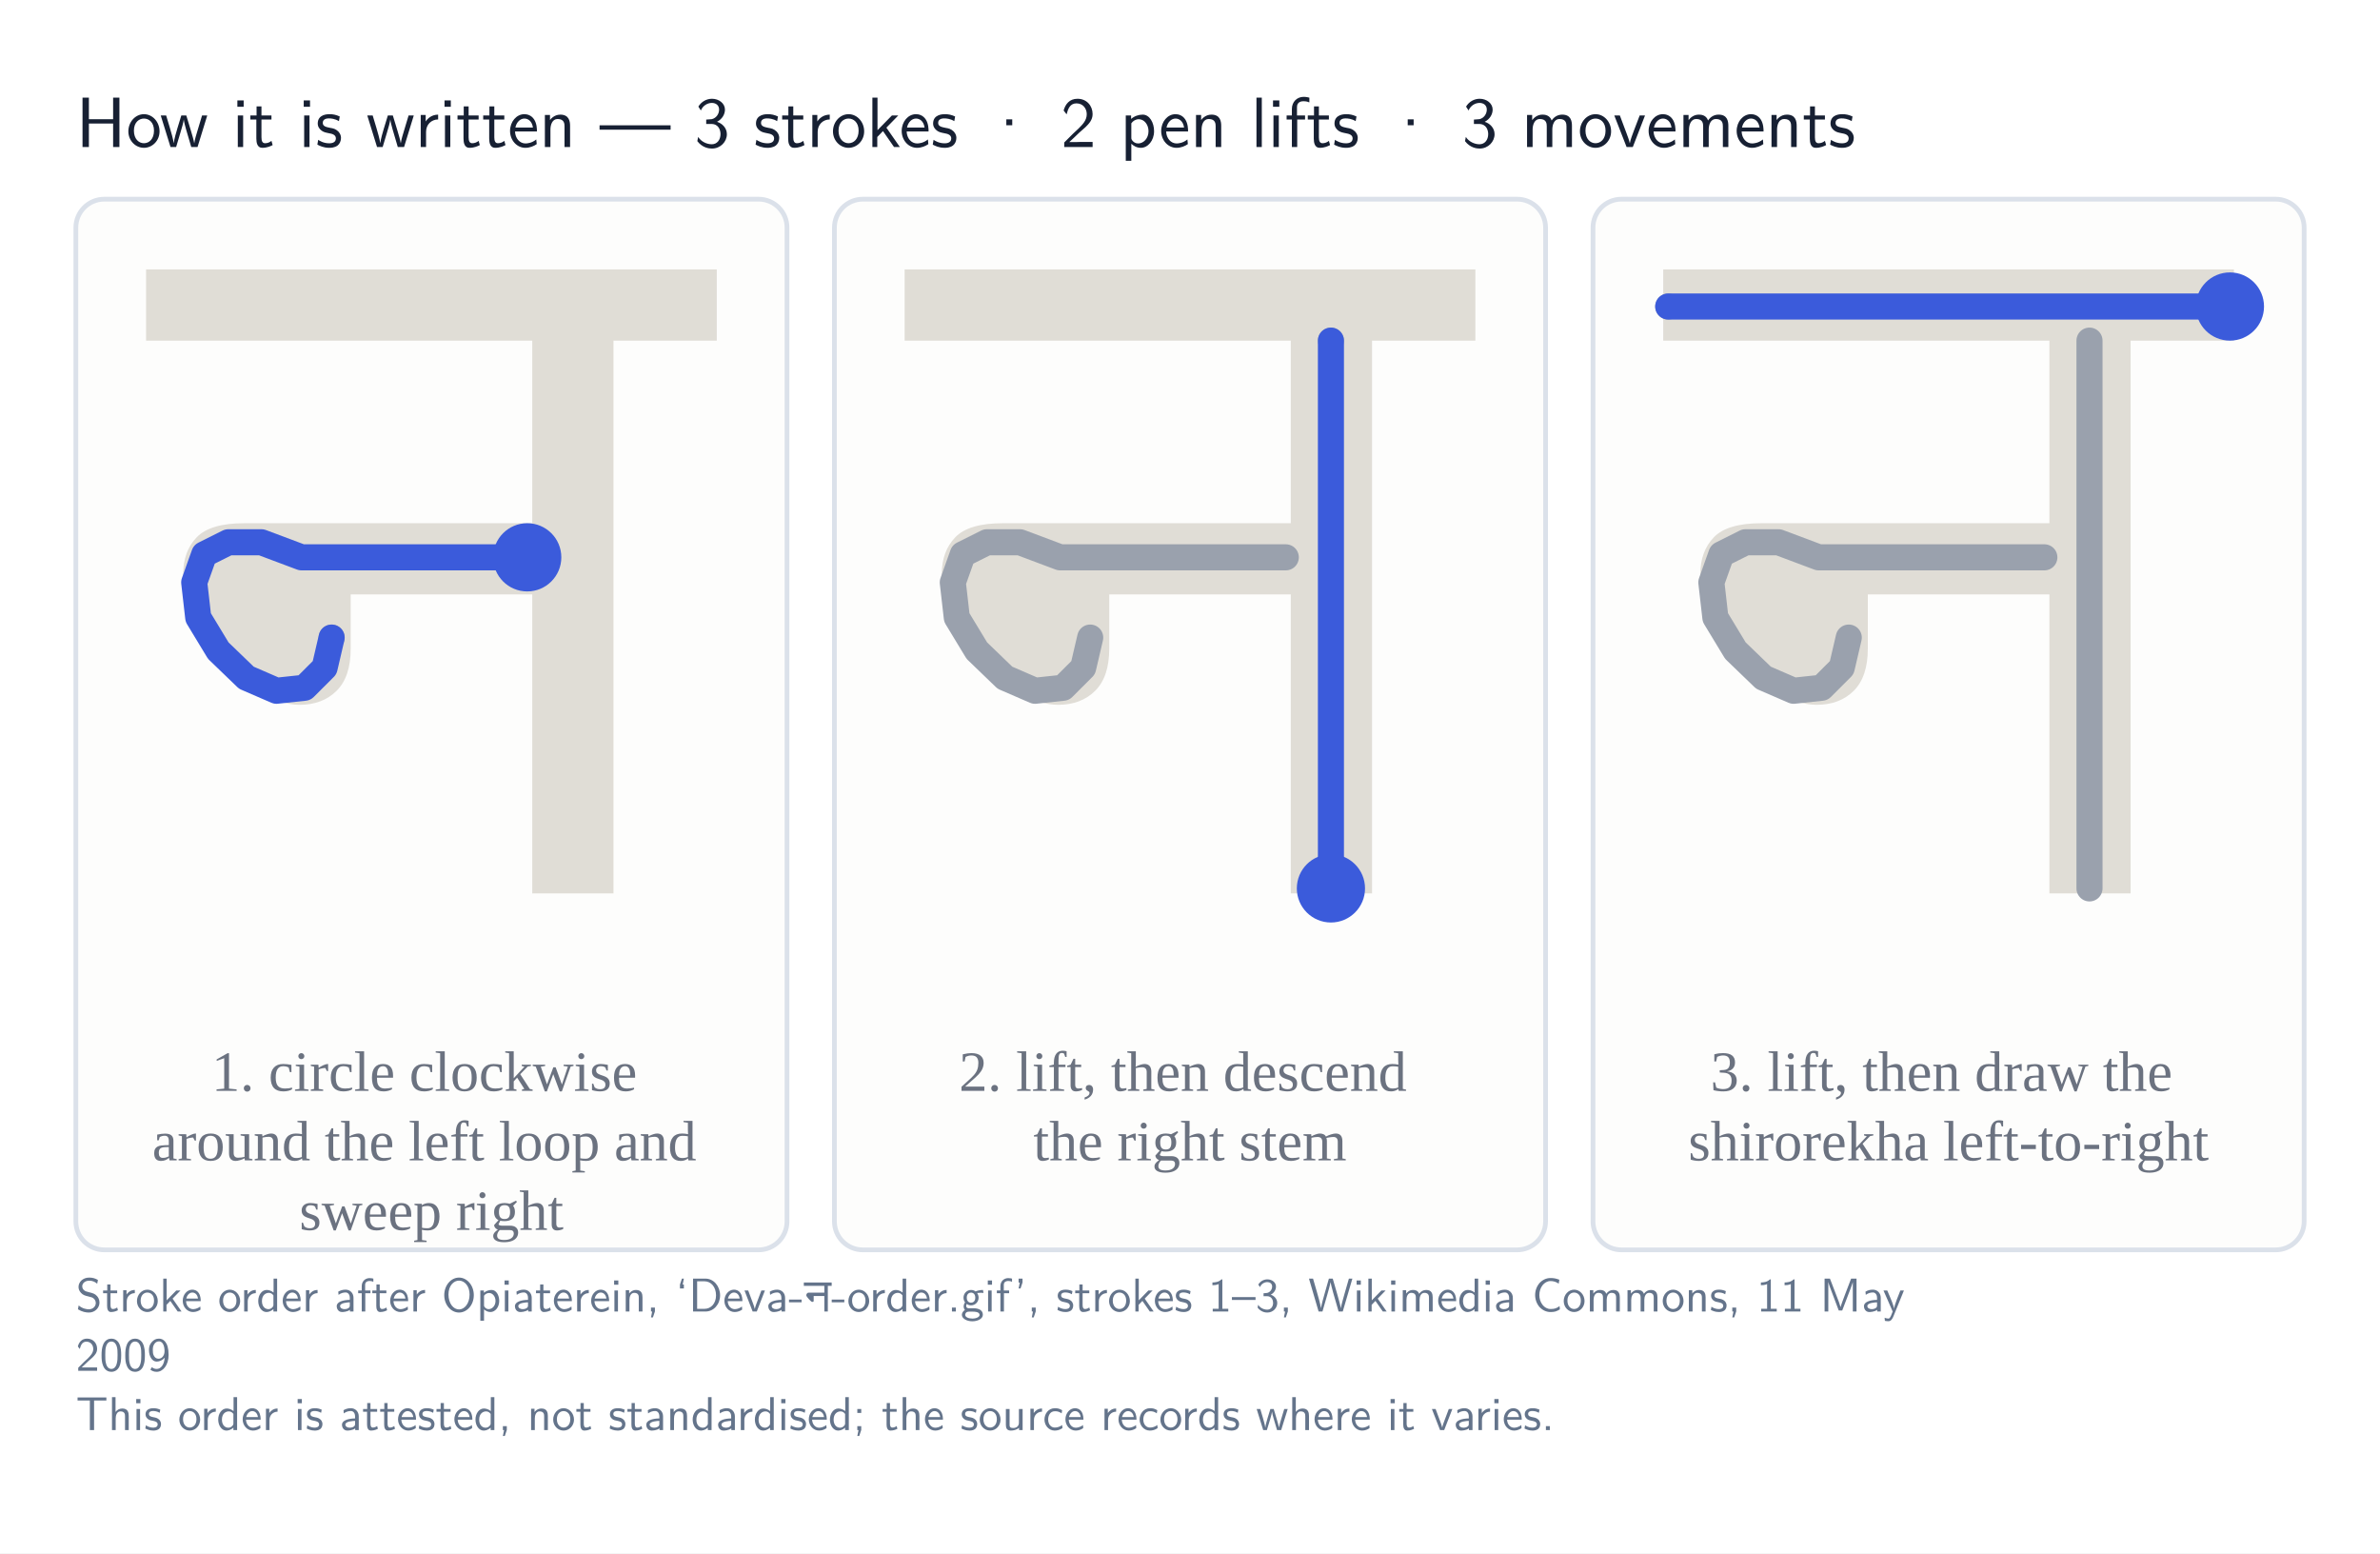
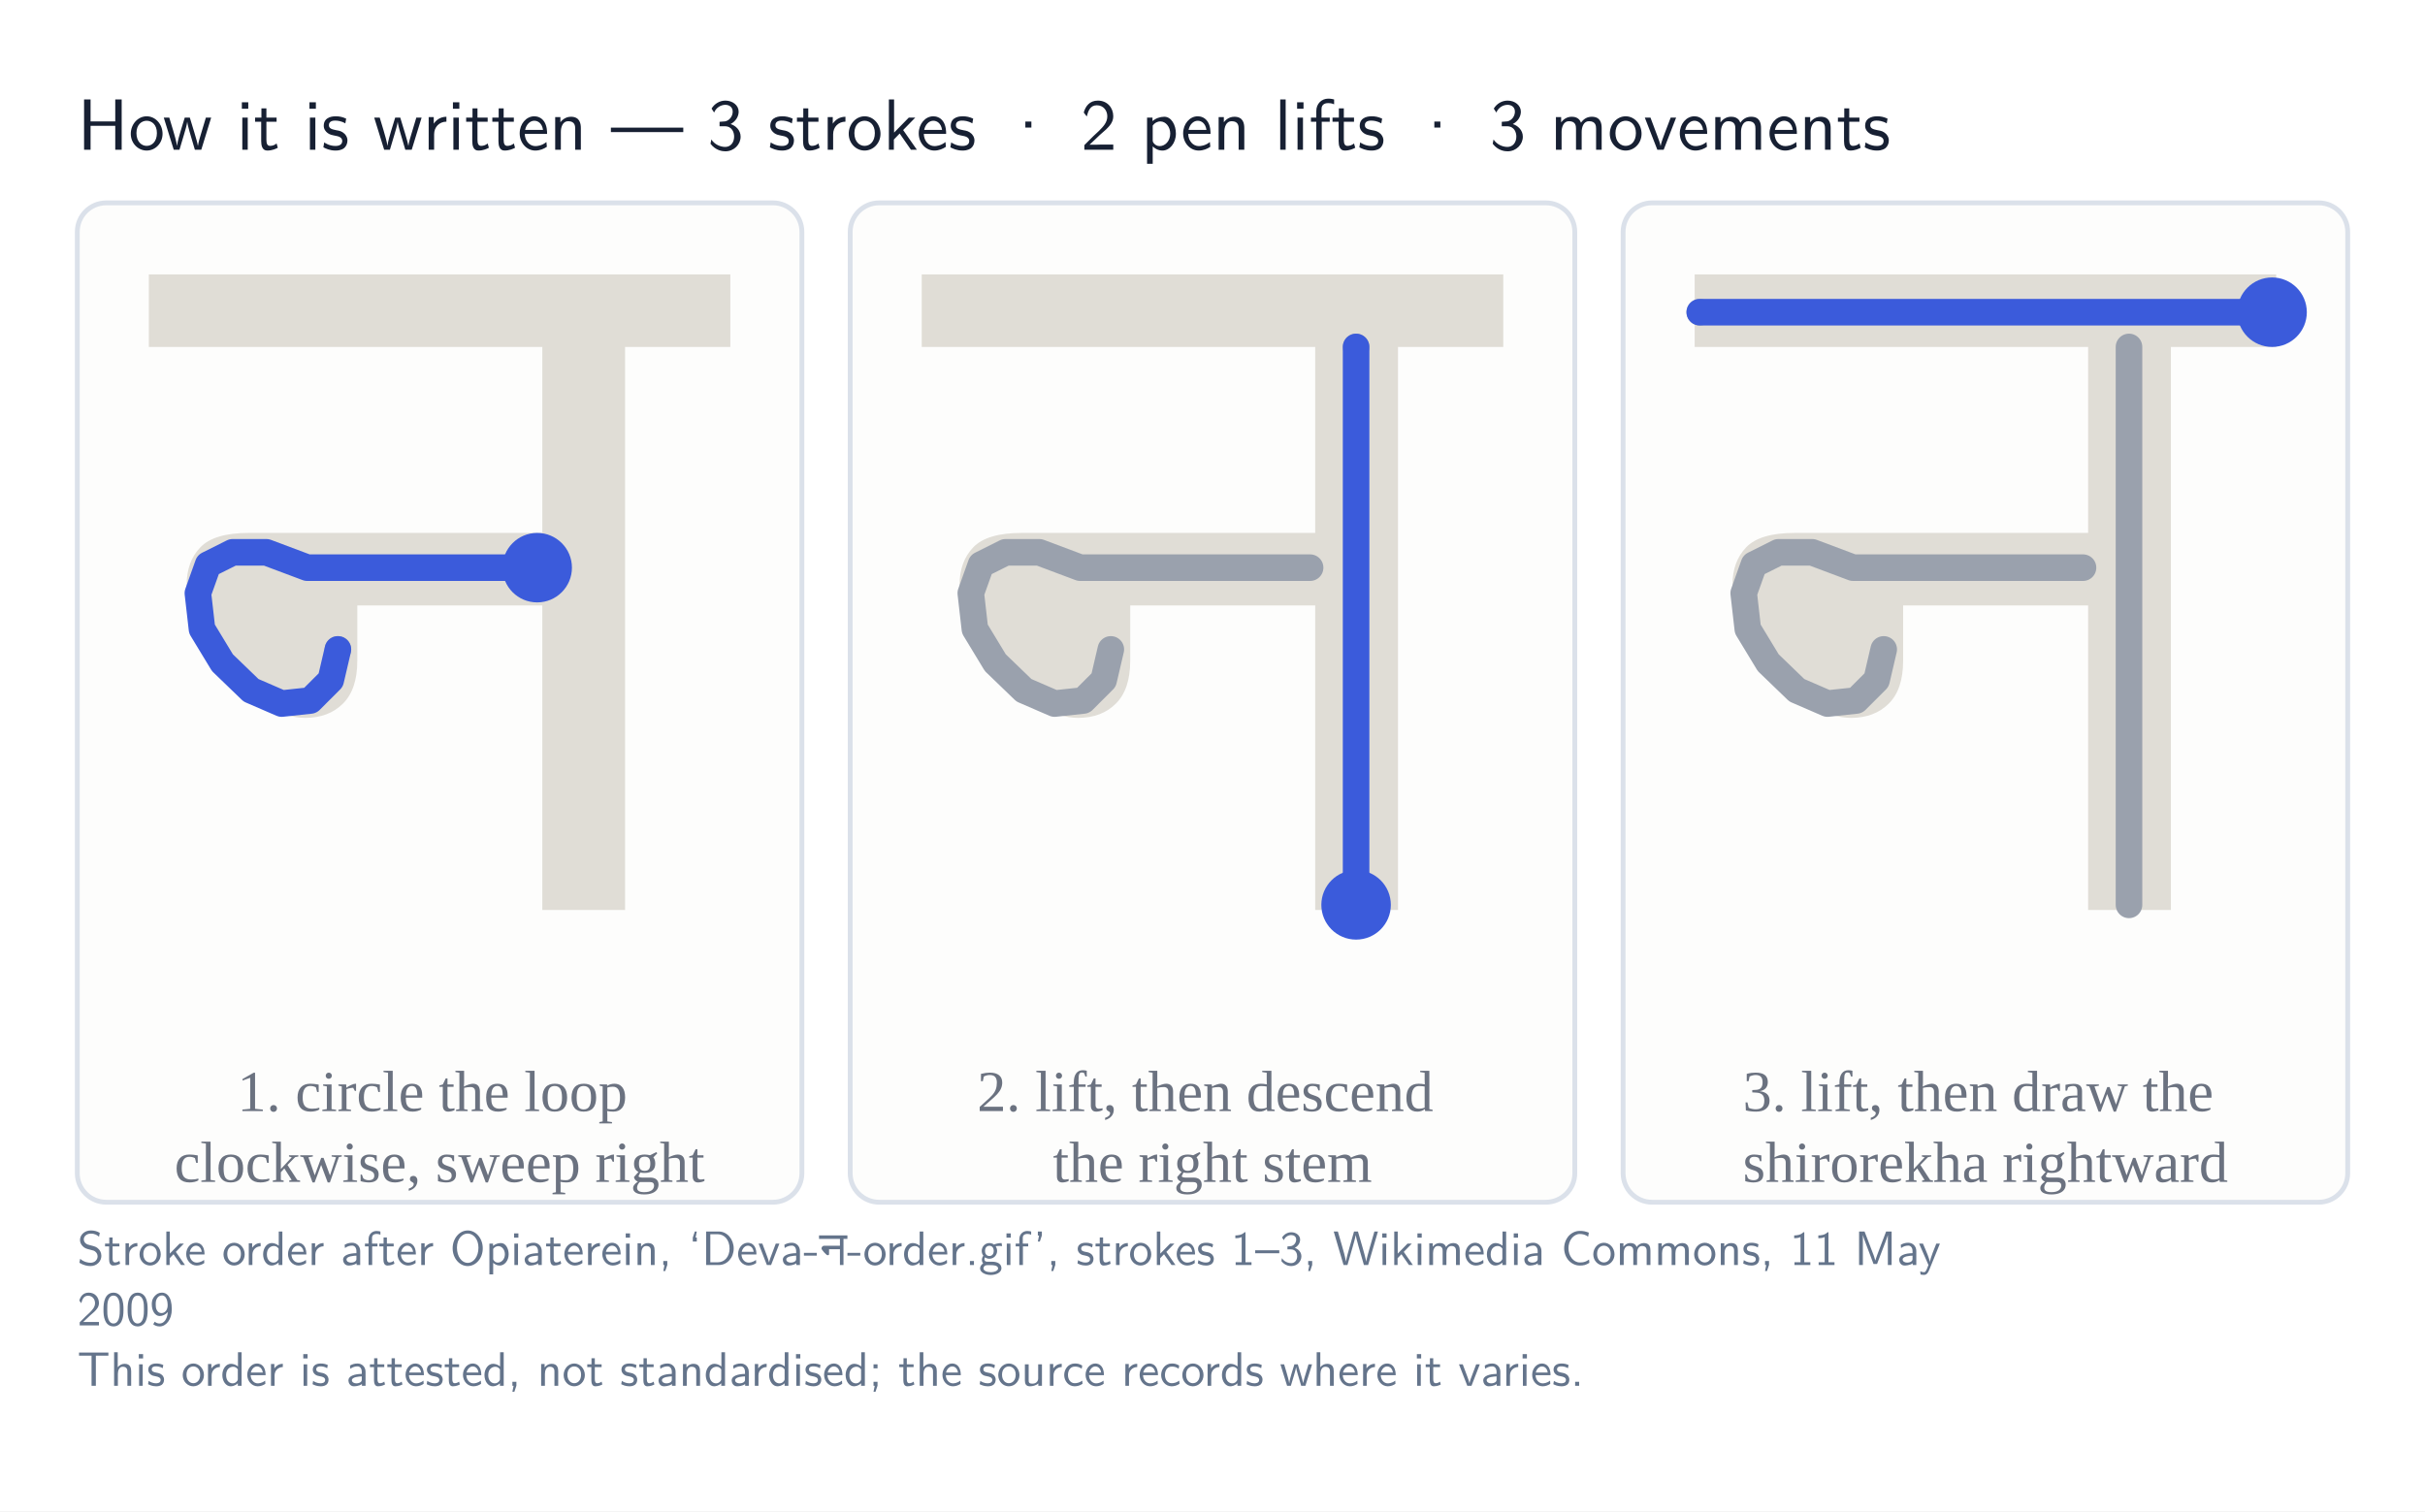
- <svg xmlns="http://www.w3.org/2000/svg" width="502" height="327.57" viewBox="0 0 502 327.57" role="img" aria-label="How to write न: 3 strokes · 2 pen lifts · 3 movements">
-   <rect x="0" y="0" width="502" height="327.57" fill="#ffffff" />
+ <svg xmlns="http://www.w3.org/2000/svg" width="502" height="312.91" viewBox="0 0 502 312.91" role="img" aria-label="How to write न: 3 strokes · 2 pen lifts · 3 movements">
+   <rect x="0" y="0" width="502" height="312.91" fill="#ffffff" />
  <text x="16" y="31" font-family="Latin Modern Sans, sans-serif" font-size="15" fill="#172033">How it is written — 3 strokes · 2 pen lifts · 3 movements</text>
-   <rect x="16" y="42" width="150" height="221.57" rx="6" fill="#fdfdfc" stroke="#dbe1ea" stroke-width="1" />
-   <svg x="16" y="42" width="150" height="221.57" viewBox="-70 -692 709 1047.3" preserveAspectRatio="xMidYMid meet" overflow="hidden">
+   <rect x="16" y="42" width="150" height="206.91" rx="6" fill="#fdfdfc" stroke="#dbe1ea" stroke-width="1" />
+   <svg x="16" y="42" width="150" height="206.91" viewBox="-70 -692 709 978" preserveAspectRatio="xMidYMid meet" overflow="hidden">
    <g transform="scale(1,-1)">
      <path class="ductus__glyph" d="M0 622L569 622L569 551L466 551L466 0L385 0L385 298L204 298L204 244Q204 216 190 202Q176 188 153 188Q135 188 114.5 200Q94 212 76.5 232Q59 252 48 274.5Q37 297 37 318Q37 341 50.5 355Q64 369 98 369L385 369L385 551L0 551L0 622Z" fill="#e0ddd6" fill-rule="nonzero" />
      <path class="ductus__done" d="M185 255 L185 255" fill="none" stroke="#9aa1ad" stroke-width="26" stroke-linecap="round" stroke-linejoin="round" />
      <path class="ductus__pen" d="M185 255 L178 225 L158 205 L130 202 L100 215 L72 242 L52 275 L48 310 L58 338 L82 350 L115 350 L155 335 L205 335 L260 335 L320 335 L380 335" fill="none" stroke="#3b5bdb" stroke-width="26" stroke-linecap="round" stroke-linejoin="round" />
      <circle class="ductus__tip" cx="380" cy="335" r="34" fill="#3b5bdb" />
    </g>
    <text class="ductus__caption" x="284.5" y="196.8" text-anchor="middle" font-size="56.8" fill="#6b7280">
-       <tspan x="284.5" y="196.8">1. circle clockwise</tspan>
-       <tspan x="284.5" y="266.1">around the left loop and</tspan>
-       <tspan x="284.5" y="335.4">sweep right</tspan>
+       <tspan x="284.5" y="196.8">1. circle the loop</tspan>
+       <tspan x="284.5" y="266.1">clockwise, sweep right</tspan>
    </text>
  </svg>
-   <rect x="176" y="42" width="150" height="221.57" rx="6" fill="#fdfdfc" stroke="#dbe1ea" stroke-width="1" />
-   <svg x="176" y="42" width="150" height="221.57" viewBox="-70 -692 709 1047.3" preserveAspectRatio="xMidYMid meet" overflow="hidden">
+   <rect x="176" y="42" width="150" height="206.91" rx="6" fill="#fdfdfc" stroke="#dbe1ea" stroke-width="1" />
+   <svg x="176" y="42" width="150" height="206.91" viewBox="-70 -692 709 978" preserveAspectRatio="xMidYMid meet" overflow="hidden">
    <g transform="scale(1,-1)">
      <path class="ductus__glyph" d="M0 622L569 622L569 551L466 551L466 0L385 0L385 298L204 298L204 244Q204 216 190 202Q176 188 153 188Q135 188 114.5 200Q94 212 76.5 232Q59 252 48 274.5Q37 297 37 318Q37 341 50.5 355Q64 369 98 369L385 369L385 551L0 551L0 622Z" fill="#e0ddd6" fill-rule="nonzero" />
      <path class="ductus__done" d="M185 255 L178 225 L158 205 L130 202 L100 215 L72 242 L52 275 L48 310 L58 338 L82 350 L115 350 L155 335 L205 335 L260 335 L320 335 L380 335" fill="none" stroke="#9aa1ad" stroke-width="26" stroke-linecap="round" stroke-linejoin="round" />
      <path class="ductus__done" d="M425 551 L425 551" fill="none" stroke="#9aa1ad" stroke-width="26" stroke-linecap="round" stroke-linejoin="round" />
      <path class="ductus__pen" d="M425 551 L425 475 L425 395 L425 315 L425 235 L425 155 L425 75 L425 5" fill="none" stroke="#3b5bdb" stroke-width="26" stroke-linecap="round" stroke-linejoin="round" />
      <circle class="ductus__tip" cx="425" cy="5" r="34" fill="#3b5bdb" />
    </g>
    <text class="ductus__caption" x="284.5" y="196.8" text-anchor="middle" font-size="56.8" fill="#6b7280">
      <tspan x="284.5" y="196.8">2. lift, then descend</tspan>
      <tspan x="284.5" y="266.1">the right stem</tspan>
    </text>
  </svg>
-   <rect x="336" y="42" width="150" height="221.57" rx="6" fill="#fdfdfc" stroke="#dbe1ea" stroke-width="1" />
-   <svg x="336" y="42" width="150" height="221.57" viewBox="-70 -692 709 1047.3" preserveAspectRatio="xMidYMid meet" overflow="hidden">
+   <rect x="336" y="42" width="150" height="206.91" rx="6" fill="#fdfdfc" stroke="#dbe1ea" stroke-width="1" />
+   <svg x="336" y="42" width="150" height="206.91" viewBox="-70 -692 709 978" preserveAspectRatio="xMidYMid meet" overflow="hidden">
    <g transform="scale(1,-1)">
      <path class="ductus__glyph" d="M0 622L569 622L569 551L466 551L466 0L385 0L385 298L204 298L204 244Q204 216 190 202Q176 188 153 188Q135 188 114.5 200Q94 212 76.5 232Q59 252 48 274.5Q37 297 37 318Q37 341 50.5 355Q64 369 98 369L385 369L385 551L0 551L0 622Z" fill="#e0ddd6" fill-rule="nonzero" />
      <path class="ductus__done" d="M185 255 L178 225 L158 205 L130 202 L100 215 L72 242 L52 275 L48 310 L58 338 L82 350 L115 350 L155 335 L205 335 L260 335 L320 335 L380 335" fill="none" stroke="#9aa1ad" stroke-width="26" stroke-linecap="round" stroke-linejoin="round" />
      <path class="ductus__done" d="M425 551 L425 475 L425 395 L425 315 L425 235 L425 155 L425 75 L425 5" fill="none" stroke="#9aa1ad" stroke-width="26" stroke-linecap="round" stroke-linejoin="round" />
      <path class="ductus__done" d="M5 585 L5 585" fill="none" stroke="#9aa1ad" stroke-width="26" stroke-linecap="round" stroke-linejoin="round" />
      <path class="ductus__pen" d="M5 585 L80 585 L155 585 L230 585 L305 585 L380 585 L455 585 L565 585" fill="none" stroke="#3b5bdb" stroke-width="26" stroke-linecap="round" stroke-linejoin="round" />
      <circle class="ductus__tip" cx="565" cy="585" r="34" fill="#3b5bdb" />
    </g>
    <text class="ductus__caption" x="284.5" y="196.8" text-anchor="middle" font-size="56.8" fill="#6b7280">
      <tspan x="284.5" y="196.8">3. lift, then draw the</tspan>
-       <tspan x="284.5" y="266.1">shirorekha left-to-right</tspan>
+       <tspan x="284.5" y="266.1">shirorekha rightward</tspan>
    </text>
  </svg>
-   <text x="16" y="276.57" font-family="Latin Modern Sans, sans-serif" font-size="10" fill="#64748b">Stroke order after Opiaterein, ‘Deva-न-order.gif’, strokes 1–3, Wikimedia Commons, 11 May</text>
-   <text x="16" y="289.07" font-family="Latin Modern Sans, sans-serif" font-size="10" fill="#64748b">2009</text>
-   <text x="16" y="301.57" font-family="Latin Modern Sans, sans-serif" font-size="10" fill="#64748b">This order is attested, not standardised; the source records where it varies.</text>
+   <text x="16" y="261.91" font-family="Latin Modern Sans, sans-serif" font-size="10" fill="#64748b">Stroke order after Opiaterein, ‘Deva-न-order.gif’, strokes 1–3, Wikimedia Commons, 11 May</text>
+   <text x="16" y="274.41" font-family="Latin Modern Sans, sans-serif" font-size="10" fill="#64748b">2009</text>
+   <text x="16" y="286.91" font-family="Latin Modern Sans, sans-serif" font-size="10" fill="#64748b">This order is attested, not standardised; the source records where it varies.</text>
</svg>
